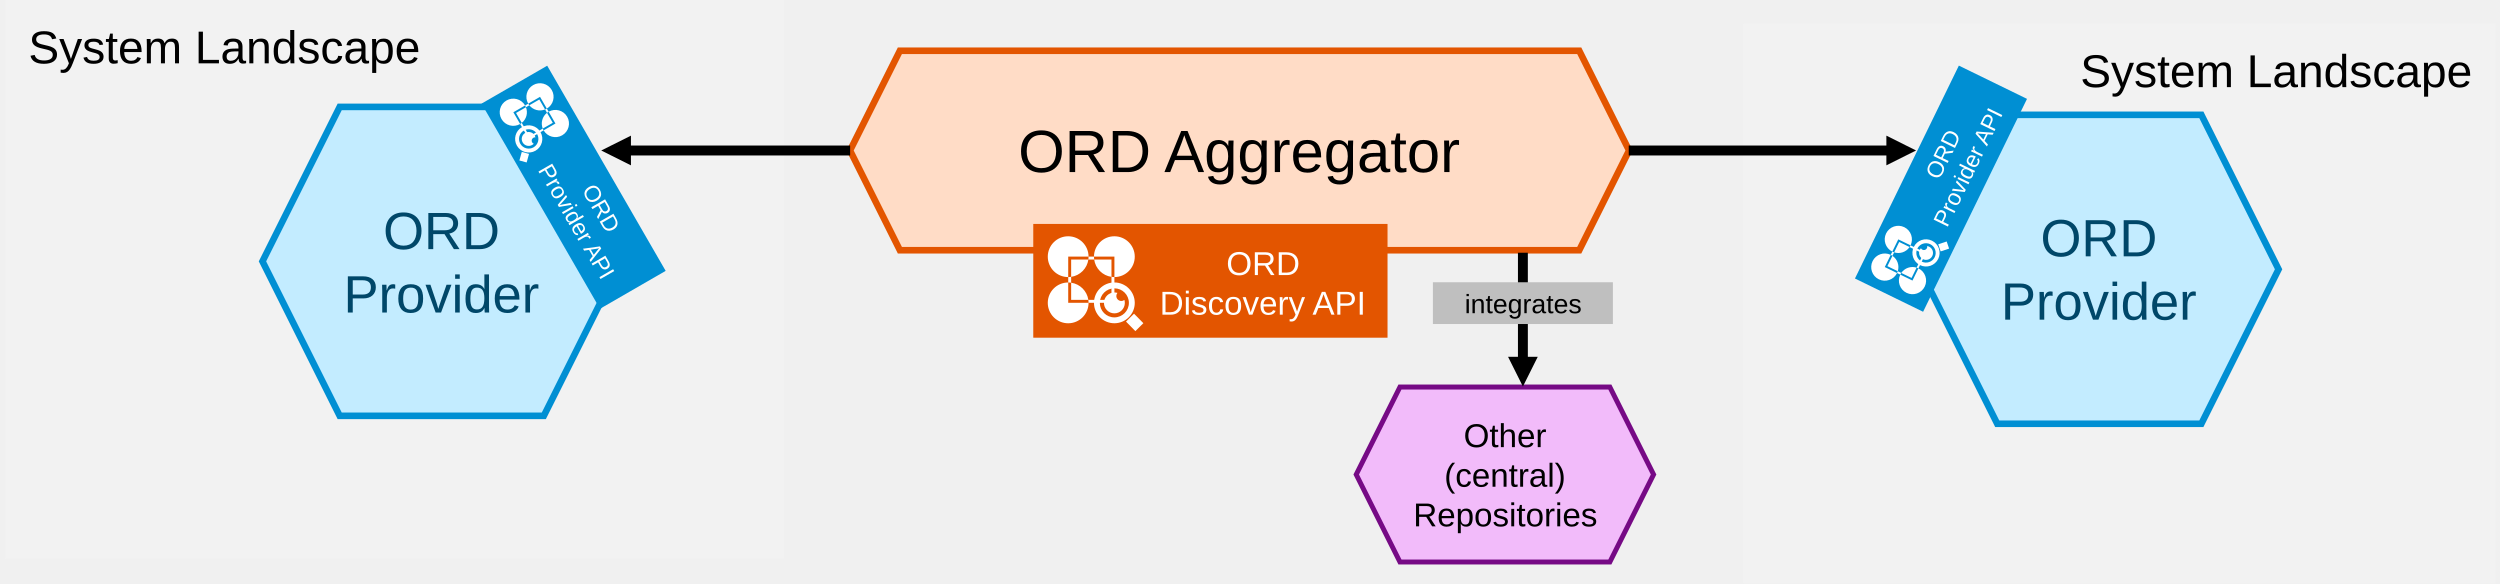
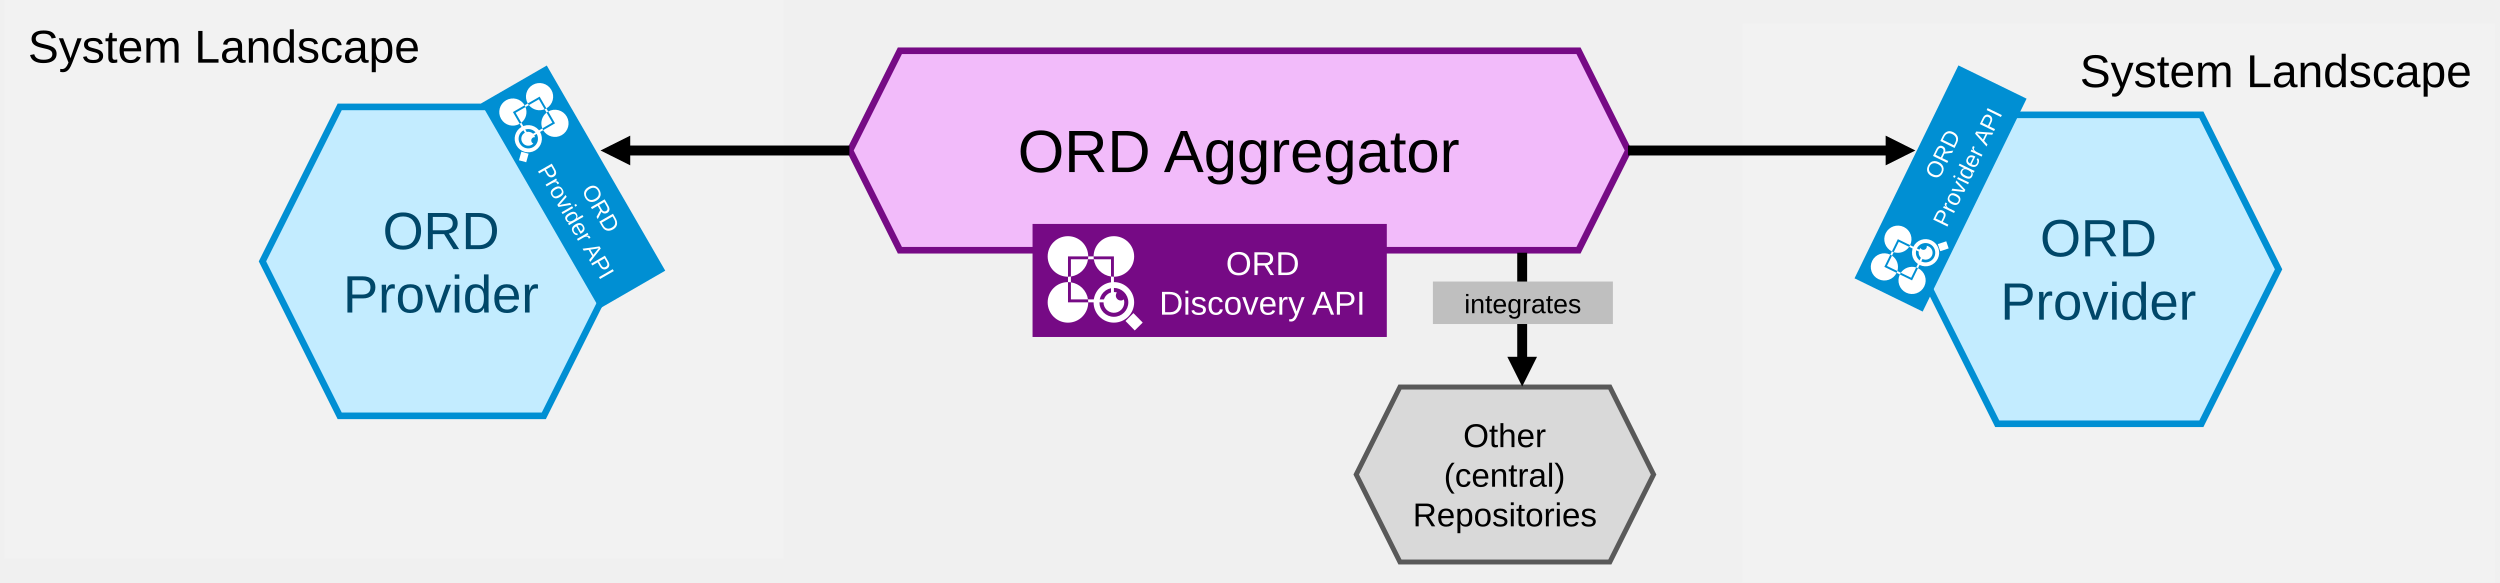
- <svg xmlns="http://www.w3.org/2000/svg" width="3472" height="810" xml:space="preserve" overflow="hidden">
+ <svg xmlns="http://www.w3.org/2000/svg" width="3472" height="809" xml:space="preserve" overflow="hidden">
  <defs>
    <clipPath id="clip0">
-       <rect x="410" y="1283" width="3472" height="810" />
+       <rect x="437" y="1284" width="3472" height="809" />
    </clipPath>
    <clipPath id="clip1">
-       <path d="M1171.73 1367.94 1230.1 1469.04 1132.49 1525.4 1074.12 1424.3Z" fill-rule="evenodd" clip-rule="evenodd" />
+       <path d="M1198.13 1368.68 1256.5 1469.77 1158.89 1526.13 1100.52 1425.03Z" fill-rule="evenodd" clip-rule="evenodd" />
    </clipPath>
    <clipPath id="clip2">
-       <path d="M1171.73 1367.94 1230.1 1469.04 1132.49 1525.4 1074.12 1424.3Z" fill-rule="evenodd" clip-rule="evenodd" />
+       <path d="M1198.13 1368.68 1256.5 1469.77 1158.89 1526.13 1100.52 1425.03Z" fill-rule="evenodd" clip-rule="evenodd" />
    </clipPath>
    <clipPath id="clip3">
-       <path d="M1171.73 1367.94 1230.1 1469.04 1132.49 1525.4 1074.12 1424.3Z" fill-rule="evenodd" clip-rule="evenodd" />
+       <path d="M1198.13 1368.68 1256.5 1469.77 1158.89 1526.13 1100.52 1425.03Z" fill-rule="evenodd" clip-rule="evenodd" />
    </clipPath>
    <clipPath id="clip4">
-       <path d="M2979.95 1671.85 3031.14 1566.94 3132.44 1616.38 3081.24 1721.29Z" fill-rule="evenodd" clip-rule="evenodd" />
+       <path d="M3006.35 1672.59 3057.54 1567.68 3158.84 1617.11 3107.64 1722.02Z" fill-rule="evenodd" clip-rule="evenodd" />
    </clipPath>
    <clipPath id="clip5">
-       <path d="M2979.95 1671.85 3031.14 1566.94 3132.44 1616.38 3081.24 1721.29Z" fill-rule="evenodd" clip-rule="evenodd" />
+       <path d="M3006.35 1672.59 3057.54 1567.68 3158.84 1617.11 3107.64 1722.02Z" fill-rule="evenodd" clip-rule="evenodd" />
    </clipPath>
    <clipPath id="clip6">
-       <path d="M2979.95 1671.85 3031.14 1566.94 3132.44 1616.38 3081.24 1721.29Z" fill-rule="evenodd" clip-rule="evenodd" />
+       <path d="M3006.35 1672.59 3057.54 1567.68 3158.84 1617.11 3107.64 1722.02Z" fill-rule="evenodd" clip-rule="evenodd" />
    </clipPath>
  </defs>
-   <g clip-path="url(#clip0)" transform="translate(-410 -1283)">
-     <rect x="2831" y="1316" width="1045" height="777" fill="#F2F2F2" />
-     <text font-family="Arial,Arial_MSFontService,sans-serif" font-weight="400" font-size="64" transform="matrix(1 0 0 1 3299.12 1404)">System Landscape</text>
-     <rect x="417" y="1283" width="1082" height="776" fill="#F2F2F2" />
-     <text font-family="Arial,Arial_MSFontService,sans-serif" font-weight="400" font-size="64" transform="matrix(1 0 0 1 449.456 1371)">System Landscape</text>
-     <path d="M1590.5 1492 1659.75 1353.5 2603.25 1353.5 2672.5 1492 2603.25 1630.5 1659.75 1630.5Z" stroke="#E35500" stroke-width="9.167" stroke-miterlimit="8" fill="#FFDCC6" fill-rule="evenodd" />
-     <text font-family="Arial,Arial_MSFontService,sans-serif" font-weight="400" font-size="83" transform="matrix(1 0 0 1 1824.08 1522)">ORD Aggregator</text>
-     <path d="M3076.5 1657 3183.75 1442.5 3467.25 1442.5 3574.5 1657 3467.25 1871.5 3183.75 1871.5Z" stroke="#008FD3" stroke-width="9.167" stroke-miterlimit="8" fill="#C3ECFF" fill-rule="evenodd" />
-     <text fill="#004769" font-family="Arial,Arial_MSFontService,sans-serif" font-weight="400" font-size="73" transform="matrix(1 0 0 1 3243.88 1639)">ORD </text>
-     <text fill="#004769" font-family="Arial,Arial_MSFontService,sans-serif" font-weight="400" font-size="73" transform="matrix(1 0 0 1 3188.88 1727)">Provider</text>
-     <path d="M2672 1485.12 3036.67 1485.13 3036.67 1498.88 2672 1498.87ZM3029.8 1471.38 3071.05 1492 3029.8 1512.63Z" />
-     <path d="M774.5 1646 881.75 1431.5 1165.25 1431.5 1272.5 1646 1165.25 1860.5 881.75 1860.5Z" stroke="#008FD3" stroke-width="9.167" stroke-miterlimit="8" fill="#C3ECFF" fill-rule="evenodd" />
-     <text fill="#004769" font-family="Arial,Arial_MSFontService,sans-serif" font-weight="400" font-size="73" transform="matrix(1 0 0 1 942.104 1629)">ORD </text>
-     <text fill="#004769" font-family="Arial,Arial_MSFontService,sans-serif" font-weight="400" font-size="73" transform="matrix(1 0 0 1 887.104 1717)">Provider</text>
-     <path d="M7.17779e-06-6.875 311.294-6.875 311.294 6.875-7.17779e-06 6.875ZM304.419-20.625 345.668 0 304.418 20.625Z" transform="matrix(-1 0 0 1 1590.67 1492)" />
-     <path d="M2293.5 1942 2354.25 1820.5 2645.75 1820.5 2706.5 1942 2645.75 2063.5 2354.25 2063.5Z" stroke="#760A85" stroke-width="6.875" stroke-miterlimit="8" fill="#F2BBFA" fill-rule="evenodd" />
-     <text font-family="Arial,Arial_MSFontService,sans-serif" font-weight="400" font-size="46" transform="matrix(1 0 0 1 2442.7 1904)">Other</text>
-     <text font-family="Arial,Arial_MSFontService,sans-serif" font-weight="400" font-size="46" transform="matrix(1 0 0 1 2415.77 1959)">(central) </text>
-     <text font-family="Arial,Arial_MSFontService,sans-serif" font-weight="400" font-size="46" transform="matrix(1 0 0 1 2372.8 2014)">Repositories</text>
-     <path d="M2531.87 1634 2531.88 1785.41 2518.12 1785.41 2518.12 1634ZM2545.62 1778.53 2525 1819.78 2504.38 1778.53Z" />
-     <rect x="2400" y="1675" width="250" height="58" fill="#BFBFBF" />
-     <text font-family="Arial,Arial_MSFontService,sans-serif" font-weight="400" font-size="37" transform="matrix(1 0 0 1 2444.22 1718)">integrates</text>
-     <rect x="1845" y="1594" width="492" height="158" fill="#E35500" />
+   <g clip-path="url(#clip0)" transform="translate(-437 -1284)">
+     <rect x="2857" y="1317" width="1045" height="776" fill="#F2F2F2" />
+     <text font-family="Arial,Arial_MSFontService,sans-serif" font-weight="400" font-size="64" transform="matrix(1 0 0 1 3325.52 1405)">System Landscape</text>
+     <rect x="443" y="1284" width="1082" height="776" fill="#F2F2F2" />
+     <text font-family="Arial,Arial_MSFontService,sans-serif" font-weight="400" font-size="64" transform="matrix(1 0 0 1 475.856 1371)">System Landscape</text>
+     <path d="M1617.5 1493 1686.75 1354.5 2629.25 1354.5 2698.5 1493 2629.25 1631.5 1686.75 1631.5Z" stroke="#760A85" stroke-width="9.167" stroke-miterlimit="8" fill="#F2BBFA" fill-rule="evenodd" />
+     <text font-family="Arial,Arial_MSFontService,sans-serif" font-weight="400" font-size="83" transform="matrix(1 0 0 1 1850.48 1523)">ORD Aggregator</text>
+     <path d="M3103.5 1658 3210.75 1443.5 3494.25 1443.5 3601.5 1658 3494.25 1872.5 3210.75 1872.5Z" stroke="#008FD3" stroke-width="9.167" stroke-miterlimit="8" fill="#C3ECFF" fill-rule="evenodd" />
+     <text fill="#004769" font-family="Arial,Arial_MSFontService,sans-serif" font-weight="400" font-size="73" transform="matrix(1 0 0 1 3270.28 1640)">ORD </text>
+     <text fill="#004769" font-family="Arial,Arial_MSFontService,sans-serif" font-weight="400" font-size="73" transform="matrix(1 0 0 1 3215.28 1728)">Provider</text>
+     <path d="M2698 1486.12 3062.67 1486.13 3062.67 1499.88 2698 1499.87ZM3055.8 1472.38 3097.05 1493 3055.8 1513.63Z" />
+     <path d="M801.5 1647 908.75 1432.5 1192.25 1432.5 1299.5 1647 1192.25 1861.5 908.75 1861.5Z" stroke="#008FD3" stroke-width="9.167" stroke-miterlimit="8" fill="#C3ECFF" fill-rule="evenodd" />
+     <text fill="#004769" font-family="Arial,Arial_MSFontService,sans-serif" font-weight="400" font-size="73" transform="matrix(1 0 0 1 968.504 1630)">ORD </text>
+     <text fill="#004769" font-family="Arial,Arial_MSFontService,sans-serif" font-weight="400" font-size="73" transform="matrix(1 0 0 1 913.504 1718)">Provider</text>
+     <path d="M7.17779e-06-6.875 311.294-6.875 311.294 6.875-7.17779e-06 6.875ZM304.419-20.625 345.668 0 304.418 20.625Z" transform="matrix(-1 0 0 1 1616.67 1493)" />
+     <path d="M2320.5 1943 2381.25 1821.5 2672.75 1821.5 2733.5 1943 2672.75 2064.5 2381.25 2064.5Z" stroke="#595959" stroke-width="6.875" stroke-miterlimit="8" fill="#D9D9D9" fill-rule="evenodd" />
+     <text font-family="Arial,Arial_MSFontService,sans-serif" font-weight="400" font-size="46" transform="matrix(1 0 0 1 2469.1 1905)">Other</text>
+     <text font-family="Arial,Arial_MSFontService,sans-serif" font-weight="400" font-size="46" transform="matrix(1 0 0 1 2442.17 1960)">(central) </text>
+     <text font-family="Arial,Arial_MSFontService,sans-serif" font-weight="400" font-size="46" transform="matrix(1 0 0 1 2399.2 2015)">Repositories</text>
+     <path d="M2557.88 1635 2557.88 1786.41 2544.13 1786.41 2544.12 1635ZM2571.63 1779.53 2551 1820.78 2530.38 1779.53Z" />
+     <rect x="2427" y="1675" width="250" height="59" fill="#BFBFBF" />
+     <text font-family="Arial,Arial_MSFontService,sans-serif" font-weight="400" font-size="37" transform="matrix(1 0 0 1 2470.62 1719)">integrates</text>
+     <rect x="1871" y="1595" width="492" height="157" fill="#760A85" />
    <g>
      <g>
        <g>
-           <path d="M83.528 56.427C83.709 55.132 83.803 53.808 83.803 52.462 83.803 52.425 83.803 52.389 83.803 52.352L91.308 52.352C91.307 52.389 91.307 52.425 91.307 52.462 91.307 53.808 91.401 55.132 91.583 56.427L83.528 56.427ZM59.613 80.486 59.613 56.427 83.528 56.427C81.788 68.841 72.003 78.674 59.613 80.486ZM59.613 88.59 59.613 80.486C58.282 80.681 56.922 80.783 55.538 80.786L55.538 56.427 55.538 52.352 59.613 52.352 83.803 52.352C83.743 36.76 71.085 24.138 55.479 24.138 39.836 24.138 27.155 36.819 27.155 52.462 27.155 68.105 39.836 80.786 55.479 80.786 55.498 80.786 55.518 80.786 55.538 80.786L55.538 88.291C55.518 88.291 55.498 88.291 55.479 88.291 39.836 88.291 27.155 100.972 27.155 116.615 27.155 132.258 39.836 144.939 55.479 144.939 71.122 144.939 83.803 132.258 83.803 116.615 83.803 116.578 83.803 116.542 83.803 116.505L115.615 116.505 119.691 116.505 119.691 112.429 119.691 80.786C135.306 80.754 147.955 68.085 147.955 52.462 147.955 36.819 135.274 24.138 119.631 24.138 104.025 24.138 91.367 36.76 91.308 52.352L115.615 52.352 119.691 52.352 119.691 56.427 119.691 80.786C119.671 80.786 119.651 80.786 119.631 80.786 118.268 80.786 116.927 80.689 115.615 80.503L115.615 56.427 91.583 56.427C93.327 68.88 103.169 78.737 115.615 80.503L115.615 112.429 83.496 112.429C81.673 100.12 71.93 90.392 59.613 88.59ZM83.496 112.429C83.693 113.76 83.797 115.121 83.803 116.505L59.613 116.505 55.538 116.505 55.538 112.429 55.538 88.291C56.922 88.294 58.282 88.396 59.613 88.59L59.613 112.429 83.496 112.429Z" fill="#FFFFFF" fill-rule="evenodd" transform="matrix(1 0 0 1.0002 1838 1587)" />
-           <path d="M119.631 136.76C130.772 136.76 139.804 127.728 139.804 116.587 139.804 105.446 130.772 96.414 119.631 96.414 108.489 96.414 99.458 105.446 99.458 116.587 99.458 127.728 108.489 136.76 119.631 136.76ZM119.631 144.911C135.274 144.911 147.955 132.23 147.955 116.587 147.955 100.944 135.274 88.263 119.631 88.263 103.988 88.263 91.307 100.944 91.307 116.587 91.307 132.23 103.988 144.911 119.631 144.911Z" fill="#FFFFFF" fill-rule="evenodd" transform="matrix(1 0 0 1.0002 1838 1587)" />
-           <path d="M146.927 131.598 159.905 144.814 148.8 155.842 135.823 142.625 146.927 131.598Z" fill="#FFFFFF" fill-rule="evenodd" transform="matrix(1 0 0 1.0002 1838 1587)" />
-           <path d="M133.561 112.508C132.362 113.448 130.847 114 129.205 113.98 125.378 113.934 122.313 110.795 122.36 106.968 122.379 105.384 122.928 103.931 123.836 102.775 122.571 102.396 121.233 102.185 119.847 102.169 111.844 102.072 105.278 108.482 105.181 116.485 105.084 124.488 111.494 131.054 119.497 131.151 127.5 131.248 134.067 124.838 134.163 116.835 134.181 115.331 133.97 113.877 133.561 112.508Z" fill="#FFFFFF" fill-rule="evenodd" transform="matrix(1 0 0 1.0002 1838 1587)" />
+           <path d="M83.05 56.105C83.231 54.816 83.324 53.5 83.324 52.162 83.324 52.126 83.324 52.089 83.324 52.053L90.786 52.053C90.786 52.089 90.786 52.126 90.786 52.162 90.786 53.5 90.879 54.816 91.059 56.105L83.05 56.105ZM59.272 80.026 59.272 56.105 83.05 56.105C81.321 68.447 71.592 78.225 59.272 80.026ZM59.272 88.084 59.272 80.026C57.949 80.22 56.596 80.321 55.22 80.324L55.22 56.105 55.22 52.053 59.272 52.053 83.324 52.053C83.265 36.549 70.679 24 55.162 24 39.608 24 27 36.608 27 52.162 27 67.715 39.608 80.324 55.162 80.324 55.181 80.324 55.201 80.324 55.22 80.324L55.22 87.787C55.201 87.786 55.181 87.786 55.162 87.786 39.608 87.786 27 100.395 27 115.948 27 131.502 39.608 144.11 55.162 144.11 70.715 144.11 83.324 131.502 83.324 115.948 83.324 115.912 83.324 115.875 83.324 115.839L114.955 115.839 119.007 115.839 119.007 111.787 119.007 80.324C134.533 80.292 147.11 67.696 147.11 52.162 147.11 36.608 134.501 24 118.948 24 103.431 24 90.845 36.549 90.786 52.053L114.955 52.053 119.007 52.053 119.007 56.105 119.007 80.324C118.987 80.324 118.967 80.324 118.948 80.324 117.592 80.324 116.259 80.228 114.955 80.043L114.955 56.105 91.059 56.105C92.794 68.486 102.58 78.287 114.955 80.043L114.955 111.787 83.019 111.787C81.206 99.548 71.519 89.875 59.272 88.084ZM83.019 111.787C83.215 113.11 83.319 114.463 83.324 115.839L59.272 115.839 55.22 115.839 55.22 111.787 55.22 87.787C56.596 87.789 57.949 87.891 59.272 88.084L59.272 111.787 83.019 111.787Z" fill="#FFFFFF" fill-rule="evenodd" transform="matrix(1 0 0 1 1865 1588)" />
+           <path d="M118.947 135.979C130.025 135.979 139.005 126.998 139.005 115.921 139.005 104.843 130.025 95.863 118.947 95.863 107.869 95.863 98.889 104.843 98.889 115.921 98.889 126.998 107.869 135.979 118.947 135.979ZM118.947 144.083C134.5 144.083 147.109 131.474 147.109 115.921 147.109 100.367 134.5 87.759 118.947 87.759 103.394 87.759 90.785 100.367 90.785 115.921 90.785 131.474 103.394 144.083 118.947 144.083Z" fill="#FFFFFF" fill-rule="evenodd" transform="matrix(1 0 0 1 1865 1588)" />
+           <path d="M146.087 130.846 158.991 143.986 147.95 154.951 135.047 141.81 146.087 130.846Z" fill="#FFFFFF" fill-rule="evenodd" transform="matrix(1 0 0 1 1865 1588)" />
+           <path d="M132.797 111.865C131.605 112.799 130.099 113.349 128.466 113.329 124.662 113.283 121.614 110.161 121.66 106.357 121.679 104.782 122.225 103.337 123.128 102.187 121.87 101.811 120.54 101.601 119.162 101.585 111.205 101.489 104.676 107.862 104.58 115.819 104.484 123.777 110.857 130.305 118.814 130.401 126.772 130.497 133.3 124.124 133.396 116.167 133.414 114.671 133.204 113.226 132.797 111.865Z" fill="#FFFFFF" fill-rule="evenodd" transform="matrix(1 0 0 1 1865 1588)" />
        </g>
      </g>
    </g>
-     <text fill="#FFFFFF" font-family="Arial,Arial_MSFontService,sans-serif" font-weight="400" font-size="46" transform="matrix(1 0 0 1 2113.15 1665)">ORD </text>
-     <text fill="#FFFFFF" font-family="Arial,Arial_MSFontService,sans-serif" font-weight="400" font-size="46" transform="matrix(1 0 0 1 2020.61 1720)">Discovery API</text>
-     <path d="M1169.96 1374.25 1334.47 1659.18 1243.26 1711.84 1078.75 1426.91Z" fill="#008FD3" fill-rule="evenodd" />
+     <text fill="#FFFFFF" font-family="Arial,Arial_MSFontService,sans-serif" font-weight="400" font-size="46" transform="matrix(1 0 0 1 2139.55 1666)">ORD </text>
+     <text fill="#FFFFFF" font-family="Arial,Arial_MSFontService,sans-serif" font-weight="400" font-size="46" transform="matrix(1 0 0 1 2047.01 1721)">Discovery API</text>
+     <path d="M1196.36 1374.98 1360.87 1659.91 1269.66 1712.57 1105.15 1427.64Z" fill="#008FD3" fill-rule="evenodd" />
    <g clip-path="url(#clip1)">
      <g clip-path="url(#clip2)">
        <g clip-path="url(#clip3)">
-           <path d="M1167 1435.02C1167.8 1434.69 1168.6 1434.3 1169.38 1433.85 1169.4 1433.84 1169.42 1433.83 1169.44 1433.82L1171.94 1438.15C1171.92 1438.16 1171.9 1438.18 1171.88 1438.19 1171.1 1438.64 1170.37 1439.13 1169.68 1439.67L1167 1435.02ZM1145.12 1429.23 1159.02 1421.2 1167 1435.02C1159.24 1438.15 1150.3 1435.78 1145.12 1429.23ZM1140.44 1431.93 1145.12 1429.23C1144.56 1428.52 1144.05 1427.77 1143.59 1426.97L1157.66 1418.85 1160.01 1417.49 1161.37 1419.84 1169.44 1433.82C1178.43 1428.58 1181.5 1417.06 1176.29 1408.04 1171.08 1399.01 1159.52 1395.91 1150.48 1401.13 1141.45 1406.35 1138.35 1417.9 1143.57 1426.94 1143.58 1426.95 1143.58 1426.96 1143.59 1426.97L1139.25 1429.48C1139.25 1429.46 1139.24 1429.45 1139.23 1429.44 1134.02 1420.4 1122.46 1417.31 1113.42 1422.53 1104.39 1427.74 1101.29 1439.3 1106.51 1448.34 1111.72 1457.37 1123.28 1460.47 1132.32 1455.25 1132.34 1455.24 1132.36 1455.23 1132.38 1455.21L1142.99 1473.59 1144.35 1475.95 1146.7 1474.59 1164.99 1464.03C1170.21 1473.04 1181.75 1476.13 1190.78 1470.91 1199.81 1465.7 1202.91 1454.14 1197.69 1445.11 1192.49 1436.09 1180.97 1432.99 1171.94 1438.15L1180.05 1452.2 1181.41 1454.55 1179.06 1455.91 1164.99 1464.03C1164.98 1464.02 1164.97 1464.01 1164.97 1464 1164.51 1463.21 1164.12 1462.4 1163.79 1461.58L1177.7 1453.55 1169.68 1439.67C1163.07 1444.83 1160.66 1453.81 1163.79 1461.58L1145.35 1472.23 1134.63 1453.68C1141.14 1448.52 1143.51 1439.65 1140.44 1431.93ZM1134.63 1453.68C1133.93 1454.24 1133.18 1454.75 1132.38 1455.21L1124.31 1441.24 1122.95 1438.89 1125.31 1437.53 1139.25 1429.48C1139.71 1430.28 1140.11 1431.1 1140.44 1431.93L1126.67 1439.88 1134.63 1453.68Z" fill="#FFFFFF" fill-rule="evenodd" />
-           <path d="M1132.63 1482.67C1136.34 1489.1 1144.58 1491.31 1151.01 1487.59 1157.45 1483.88 1159.65 1475.65 1155.94 1469.21 1152.22 1462.78 1143.99 1460.57 1137.55 1464.29 1131.12 1468 1128.91 1476.23 1132.63 1482.67ZM1127.92 1485.39C1133.14 1494.42 1144.69 1497.52 1153.73 1492.3 1162.77 1487.09 1165.86 1475.53 1160.65 1466.49 1155.43 1457.46 1143.87 1454.36 1134.84 1459.58 1125.8 1464.79 1122.7 1476.35 1127.92 1485.39Z" fill="#FFFFFF" fill-rule="evenodd" />
-           <path d="M1144.72 1496.72 1141.41 1508.62 1131.33 1505.88 1134.64 1493.98 1144.72 1496.72Z" fill="#FFFFFF" fill-rule="evenodd" />
-           <path d="M1151.29 1482.63C1150.34 1482.25 1149.52 1481.56 1148.98 1480.6 1147.73 1478.38 1148.52 1475.56 1150.75 1474.31 1151.67 1473.79 1152.69 1473.62 1153.66 1473.76 1153.46 1472.91 1153.14 1472.06 1152.68 1471.26 1150.07 1466.6 1144.18 1464.94 1139.52 1467.56 1134.87 1470.17 1133.21 1476.06 1135.82 1480.72 1138.44 1485.38 1144.33 1487.03 1148.99 1484.42 1149.86 1483.93 1150.63 1483.32 1151.29 1482.63Z" fill="#FFFFFF" fill-rule="evenodd" />
+           <path d="M1193.4 1435.75C1194.2 1435.42 1195 1435.04 1195.78 1434.59 1195.8 1434.58 1195.82 1434.56 1195.84 1434.55L1198.34 1438.89C1198.32 1438.9 1198.3 1438.91 1198.28 1438.92 1197.5 1439.37 1196.77 1439.87 1196.08 1440.4L1193.4 1435.75ZM1171.52 1429.96 1185.42 1421.94 1193.4 1435.75C1185.64 1438.89 1176.7 1436.51 1171.52 1429.96ZM1166.84 1432.66 1171.52 1429.96C1170.96 1429.26 1170.45 1428.5 1169.99 1427.71L1184.06 1419.58 1186.41 1418.22 1187.77 1420.58 1195.84 1434.55C1204.83 1429.32 1207.9 1417.79 1202.69 1408.78 1197.48 1399.74 1185.92 1396.64 1176.88 1401.86 1167.85 1407.08 1164.75 1418.63 1169.97 1427.67 1169.97 1427.68 1169.98 1427.69 1169.99 1427.71L1165.65 1430.21C1165.65 1430.2 1165.64 1430.19 1165.63 1430.17 1160.42 1421.14 1148.86 1418.04 1139.82 1423.26 1130.79 1428.48 1127.69 1440.03 1132.91 1449.07 1138.12 1458.11 1149.68 1461.2 1158.72 1455.98 1158.74 1455.97 1158.76 1455.96 1158.78 1455.95L1169.39 1474.33 1170.75 1476.68 1173.1 1475.32 1191.39 1464.77C1196.61 1473.78 1208.15 1476.86 1217.18 1471.65 1226.21 1466.43 1229.31 1454.88 1224.09 1445.84 1218.89 1436.82 1207.37 1433.72 1198.34 1438.89L1206.45 1452.93 1207.81 1455.28 1205.46 1456.64 1191.39 1464.77C1191.38 1464.76 1191.37 1464.74 1191.37 1464.73 1190.91 1463.95 1190.52 1463.14 1190.19 1462.32L1204.1 1454.29 1196.08 1440.4C1189.47 1445.57 1187.06 1454.54 1190.19 1462.32L1171.75 1472.97 1161.03 1454.41C1167.54 1449.25 1169.91 1440.38 1166.84 1432.66ZM1161.03 1454.41C1160.33 1454.97 1159.58 1455.48 1158.78 1455.95L1150.71 1441.97 1149.35 1439.62 1151.71 1438.26 1165.65 1430.21C1166.11 1431.01 1166.51 1431.83 1166.84 1432.66L1153.07 1440.61 1161.03 1454.41Z" fill="#FFFFFF" fill-rule="evenodd" />
+           <path d="M1159.03 1483.4C1162.74 1489.84 1170.97 1492.04 1177.41 1488.33 1183.85 1484.61 1186.05 1476.38 1182.34 1469.94 1178.62 1463.51 1170.39 1461.3 1163.95 1465.02 1157.52 1468.74 1155.31 1476.97 1159.03 1483.4ZM1154.32 1486.12C1159.54 1495.16 1171.09 1498.25 1180.13 1493.04 1189.17 1487.82 1192.26 1476.26 1187.05 1467.23 1181.83 1458.19 1170.27 1455.09 1161.24 1460.31 1152.2 1465.53 1149.1 1477.08 1154.32 1486.12Z" fill="#FFFFFF" fill-rule="evenodd" />
+           <path d="M1171.12 1497.45 1167.81 1509.35 1157.73 1506.62 1161.04 1494.71 1171.12 1497.45Z" fill="#FFFFFF" fill-rule="evenodd" />
+           <path d="M1177.69 1483.36C1176.74 1482.98 1175.92 1482.29 1175.38 1481.33 1174.13 1479.11 1174.92 1476.29 1177.15 1475.04 1178.07 1474.52 1179.09 1474.36 1180.06 1474.5 1179.86 1473.64 1179.54 1472.8 1179.08 1471.99 1176.47 1467.33 1170.58 1465.68 1165.92 1468.29 1161.27 1470.91 1159.61 1476.8 1162.22 1481.45 1164.84 1486.11 1170.73 1487.76 1175.39 1485.15 1176.26 1484.66 1177.03 1484.05 1177.69 1483.36Z" fill="#FFFFFF" fill-rule="evenodd" />
        </g>
      </g>
    </g>
-     <text fill="#FFFFFF" font-family="Arial,Arial_MSFontService,sans-serif" font-weight="400" font-size="32" transform="matrix(0.5 0.866025 -0.866025 0.5 1217.51 1547)">ORD </text>
-     <text fill="#FFFFFF" font-family="Arial,Arial_MSFontService,sans-serif" font-weight="400" font-size="32" transform="matrix(0.5 0.866025 -0.866025 0.5 1156.52 1519)">Provider API</text>
-     <path d="M2986.16 1669.8 3130.46 1374.12 3225.11 1420.31 3080.81 1715.99Z" fill="#008FD3" fill-rule="evenodd" />
+     <text fill="#FFFFFF" font-family="Arial,Arial_MSFontService,sans-serif" font-weight="400" font-size="32" transform="matrix(0.5 0.866025 -0.866025 0.5 1243.91 1548)">ORD </text>
+     <text fill="#FFFFFF" font-family="Arial,Arial_MSFontService,sans-serif" font-weight="400" font-size="32" transform="matrix(0.5 0.866025 -0.866025 0.5 1182.92 1520)">Provider API</text>
+     <path d="M3012.56 1670.53 3156.86 1374.85 3251.51 1421.04 3107.21 1716.72Z" fill="#008FD3" fill-rule="evenodd" />
    <g clip-path="url(#clip4)">
      <g clip-path="url(#clip5)">
        <g clip-path="url(#clip6)">
-           <path d="M3038.21 1638.29C3037.49 1637.8 3036.72 1637.36 3035.91 1636.96 3035.89 1636.95 3035.87 1636.94 3035.85 1636.93L3038.04 1632.43C3038.07 1632.44 3038.09 1632.45 3038.11 1632.46 3038.92 1632.86 3039.74 1633.19 3040.57 1633.46L3038.21 1638.29ZM3045.64 1659.66 3031.21 1652.63 3038.21 1638.29C3045.14 1642.96 3048.18 1651.71 3045.64 1659.66ZM3050.5 1662.04 3045.64 1659.66C3045.36 1660.52 3045.03 1661.36 3044.62 1662.19L3030.02 1655.07 3027.58 1653.88 3028.77 1651.43 3035.85 1636.93C3026.48 1632.41 3015.21 1636.3 3010.65 1645.66 3006.07 1655.04 3009.96 1666.35 3019.34 1670.92 3028.72 1675.5 3040.03 1671.61 3044.61 1662.23 3044.61 1662.22 3044.62 1662.21 3044.62 1662.19L3049.12 1664.39C3049.12 1664.4 3049.11 1664.41 3049.11 1664.43 3044.53 1673.8 3048.42 1685.12 3057.8 1689.69 3067.18 1694.27 3078.49 1690.38 3083.07 1681 3087.64 1671.62 3083.75 1660.31 3074.37 1655.73 3074.35 1655.72 3074.33 1655.71 3074.31 1655.7L3083.61 1636.63 3084.81 1634.19 3082.36 1632.99 3063.39 1623.74C3067.94 1614.36 3064.05 1603.08 3054.68 1598.5 3045.3 1593.93 3033.99 1597.82 3029.42 1607.2 3024.85 1616.55 3028.71 1627.84 3038.04 1632.43L3045.15 1617.86 3046.35 1615.42 3048.79 1616.61 3063.39 1623.74C3063.39 1623.75 3063.38 1623.76 3063.38 1623.77 3062.98 1624.59 3062.53 1625.36 3062.03 1626.1L3047.6 1619.05 3040.57 1633.46C3048.54 1636.06 3057.33 1633.04 3062.03 1626.1L3081.17 1635.44 3071.77 1654.69C3063.86 1652.18 3055.18 1655.18 3050.5 1662.04ZM3071.77 1654.69C3072.63 1654.96 3073.48 1655.3 3074.31 1655.7L3067.23 1670.2 3066.04 1672.65 3063.59 1671.45 3049.12 1664.39C3049.53 1663.56 3049.99 1662.78 3050.5 1662.04L3064.79 1669.01 3071.77 1654.69Z" fill="#FFFFFF" fill-rule="evenodd" />
-           <path d="M3096.93 1640.15C3100.19 1633.47 3097.42 1625.41 3090.74 1622.15 3084.06 1618.89 3076 1621.66 3072.74 1628.34 3069.49 1635.02 3072.26 1643.08 3078.94 1646.34 3085.62 1649.6 3093.67 1646.83 3096.93 1640.15ZM3101.82 1642.53C3106.39 1633.15 3102.5 1621.84 3093.12 1617.27 3083.75 1612.69 3072.43 1616.58 3067.86 1625.96 3063.28 1635.34 3067.17 1646.65 3076.55 1651.23 3085.93 1655.8 3097.24 1651.91 3101.82 1642.53Z" fill="#FFFFFF" fill-rule="evenodd" />
-           <path d="M3101.82 1622.27 3113.54 1618.36 3116.91 1628.24 3105.19 1632.16 3101.82 1622.27Z" fill="#FFFFFF" fill-rule="evenodd" />
-           <path d="M3086.47 1624.7C3086.68 1625.69 3086.57 1626.76 3086.08 1627.74 3084.93 1630.02 3082.15 1630.94 3079.87 1629.8 3078.93 1629.32 3078.22 1628.57 3077.79 1627.68 3077.19 1628.33 3076.67 1629.07 3076.26 1629.9 3073.86 1634.67 3075.78 1640.48 3080.55 1642.88 3085.32 1645.28 3091.13 1643.36 3093.53 1638.59 3095.93 1633.82 3094.01 1628.01 3089.24 1625.61 3088.34 1625.15 3087.41 1624.86 3086.47 1624.7Z" fill="#FFFFFF" fill-rule="evenodd" />
+           <path d="M3064.61 1639.02C3063.89 1638.53 3063.12 1638.09 3062.31 1637.7 3062.29 1637.69 3062.27 1637.68 3062.25 1637.66L3064.44 1633.17C3064.47 1633.18 3064.49 1633.19 3064.51 1633.2 3065.32 1633.59 3066.14 1633.92 3066.97 1634.19L3064.61 1639.02ZM3072.04 1660.4 3057.61 1653.36 3064.61 1639.02C3071.54 1643.7 3074.58 1652.44 3072.04 1660.4ZM3076.9 1662.77 3072.04 1660.4C3071.76 1661.25 3071.43 1662.1 3071.02 1662.93L3056.42 1655.8 3053.98 1654.61 3055.17 1652.17 3062.25 1637.66C3052.88 1633.14 3041.61 1637.03 3037.05 1646.39 3032.47 1655.77 3036.36 1667.08 3045.74 1671.66 3055.12 1676.23 3066.43 1672.34 3071.01 1662.96 3071.01 1662.95 3071.02 1662.94 3071.02 1662.93L3075.52 1665.12C3075.52 1665.14 3075.51 1665.15 3075.51 1665.16 3070.93 1674.54 3074.82 1685.85 3084.2 1690.43 3093.58 1695 3104.89 1691.11 3109.47 1681.73 3114.04 1672.35 3110.15 1661.04 3100.77 1656.47 3100.75 1656.45 3100.73 1656.44 3100.71 1656.43L3110.01 1637.36 3111.21 1634.92 3108.76 1633.73 3089.79 1624.47C3094.34 1615.1 3090.45 1603.81 3081.08 1599.24 3071.7 1594.66 3060.39 1598.55 3055.82 1607.93 3051.25 1617.29 3055.11 1628.57 3064.44 1633.17L3071.55 1618.59 3072.75 1616.15 3075.19 1617.34 3089.79 1624.47C3089.79 1624.48 3089.78 1624.49 3089.78 1624.5 3089.38 1625.32 3088.93 1626.1 3088.43 1626.83L3074 1619.79 3066.97 1634.19C3074.94 1636.79 3083.73 1633.77 3088.43 1626.83L3107.57 1636.17 3098.17 1655.43C3090.26 1652.92 3081.58 1655.91 3076.9 1662.77ZM3098.17 1655.43C3099.03 1655.7 3099.88 1656.03 3100.71 1656.43L3093.63 1670.94 3092.44 1673.38 3089.99 1672.19 3075.52 1665.12C3075.93 1664.3 3076.39 1663.51 3076.9 1662.77L3091.19 1669.74 3098.17 1655.43Z" fill="#FFFFFF" fill-rule="evenodd" />
+           <path d="M3123.33 1640.88C3126.59 1634.2 3123.82 1626.14 3117.14 1622.89 3110.46 1619.63 3102.4 1622.4 3099.14 1629.08 3095.89 1635.76 3098.66 1643.81 3105.34 1647.07 3112.02 1650.33 3120.07 1647.56 3123.33 1640.88ZM3128.22 1643.27C3132.79 1633.89 3128.9 1622.58 3119.52 1618 3110.15 1613.42 3098.83 1617.31 3094.26 1626.69 3089.68 1636.07 3093.57 1647.38 3102.95 1651.96 3112.33 1656.54 3123.64 1652.64 3128.22 1643.27Z" fill="#FFFFFF" fill-rule="evenodd" />
+           <path d="M3128.22 1623.01 3139.94 1619.09 3143.31 1628.98 3131.59 1632.89 3128.22 1623.01Z" fill="#FFFFFF" fill-rule="evenodd" />
+           <path d="M3112.87 1625.43C3113.08 1626.43 3112.97 1627.5 3112.48 1628.48 3111.33 1630.76 3108.55 1631.68 3106.27 1630.53 3105.33 1630.05 3104.62 1629.3 3104.19 1628.42 3103.59 1629.06 3103.07 1629.81 3102.66 1630.63 3100.26 1635.4 3102.18 1641.21 3106.95 1643.61 3111.72 1646.01 3117.53 1644.09 3119.93 1639.32 3122.33 1634.55 3120.41 1628.74 3115.64 1626.34 3114.74 1625.89 3113.81 1625.59 3112.87 1625.43Z" fill="#FFFFFF" fill-rule="evenodd" />
        </g>
      </g>
    </g>
-     <text fill="#FFFFFF" font-family="Arial,Arial_MSFontService,sans-serif" font-weight="400" font-size="32" transform="matrix(0.438572 -0.898696 0.898696 0.438572 3102.88 1534)">ORD </text>
-     <text fill="#FFFFFF" font-family="Arial,Arial_MSFontService,sans-serif" font-weight="400" font-size="32" transform="matrix(0.438572 -0.898696 0.898696 0.438572 3114.06 1600)">Provider API</text>
+     <text fill="#FFFFFF" font-family="Arial,Arial_MSFontService,sans-serif" font-weight="400" font-size="32" transform="matrix(0.438572 -0.898696 0.898696 0.438572 3129.28 1535)">ORD </text>
+     <text fill="#FFFFFF" font-family="Arial,Arial_MSFontService,sans-serif" font-weight="400" font-size="32" transform="matrix(0.438572 -0.898696 0.898696 0.438572 3140.46 1601)">Provider API</text>
  </g>
</svg>
